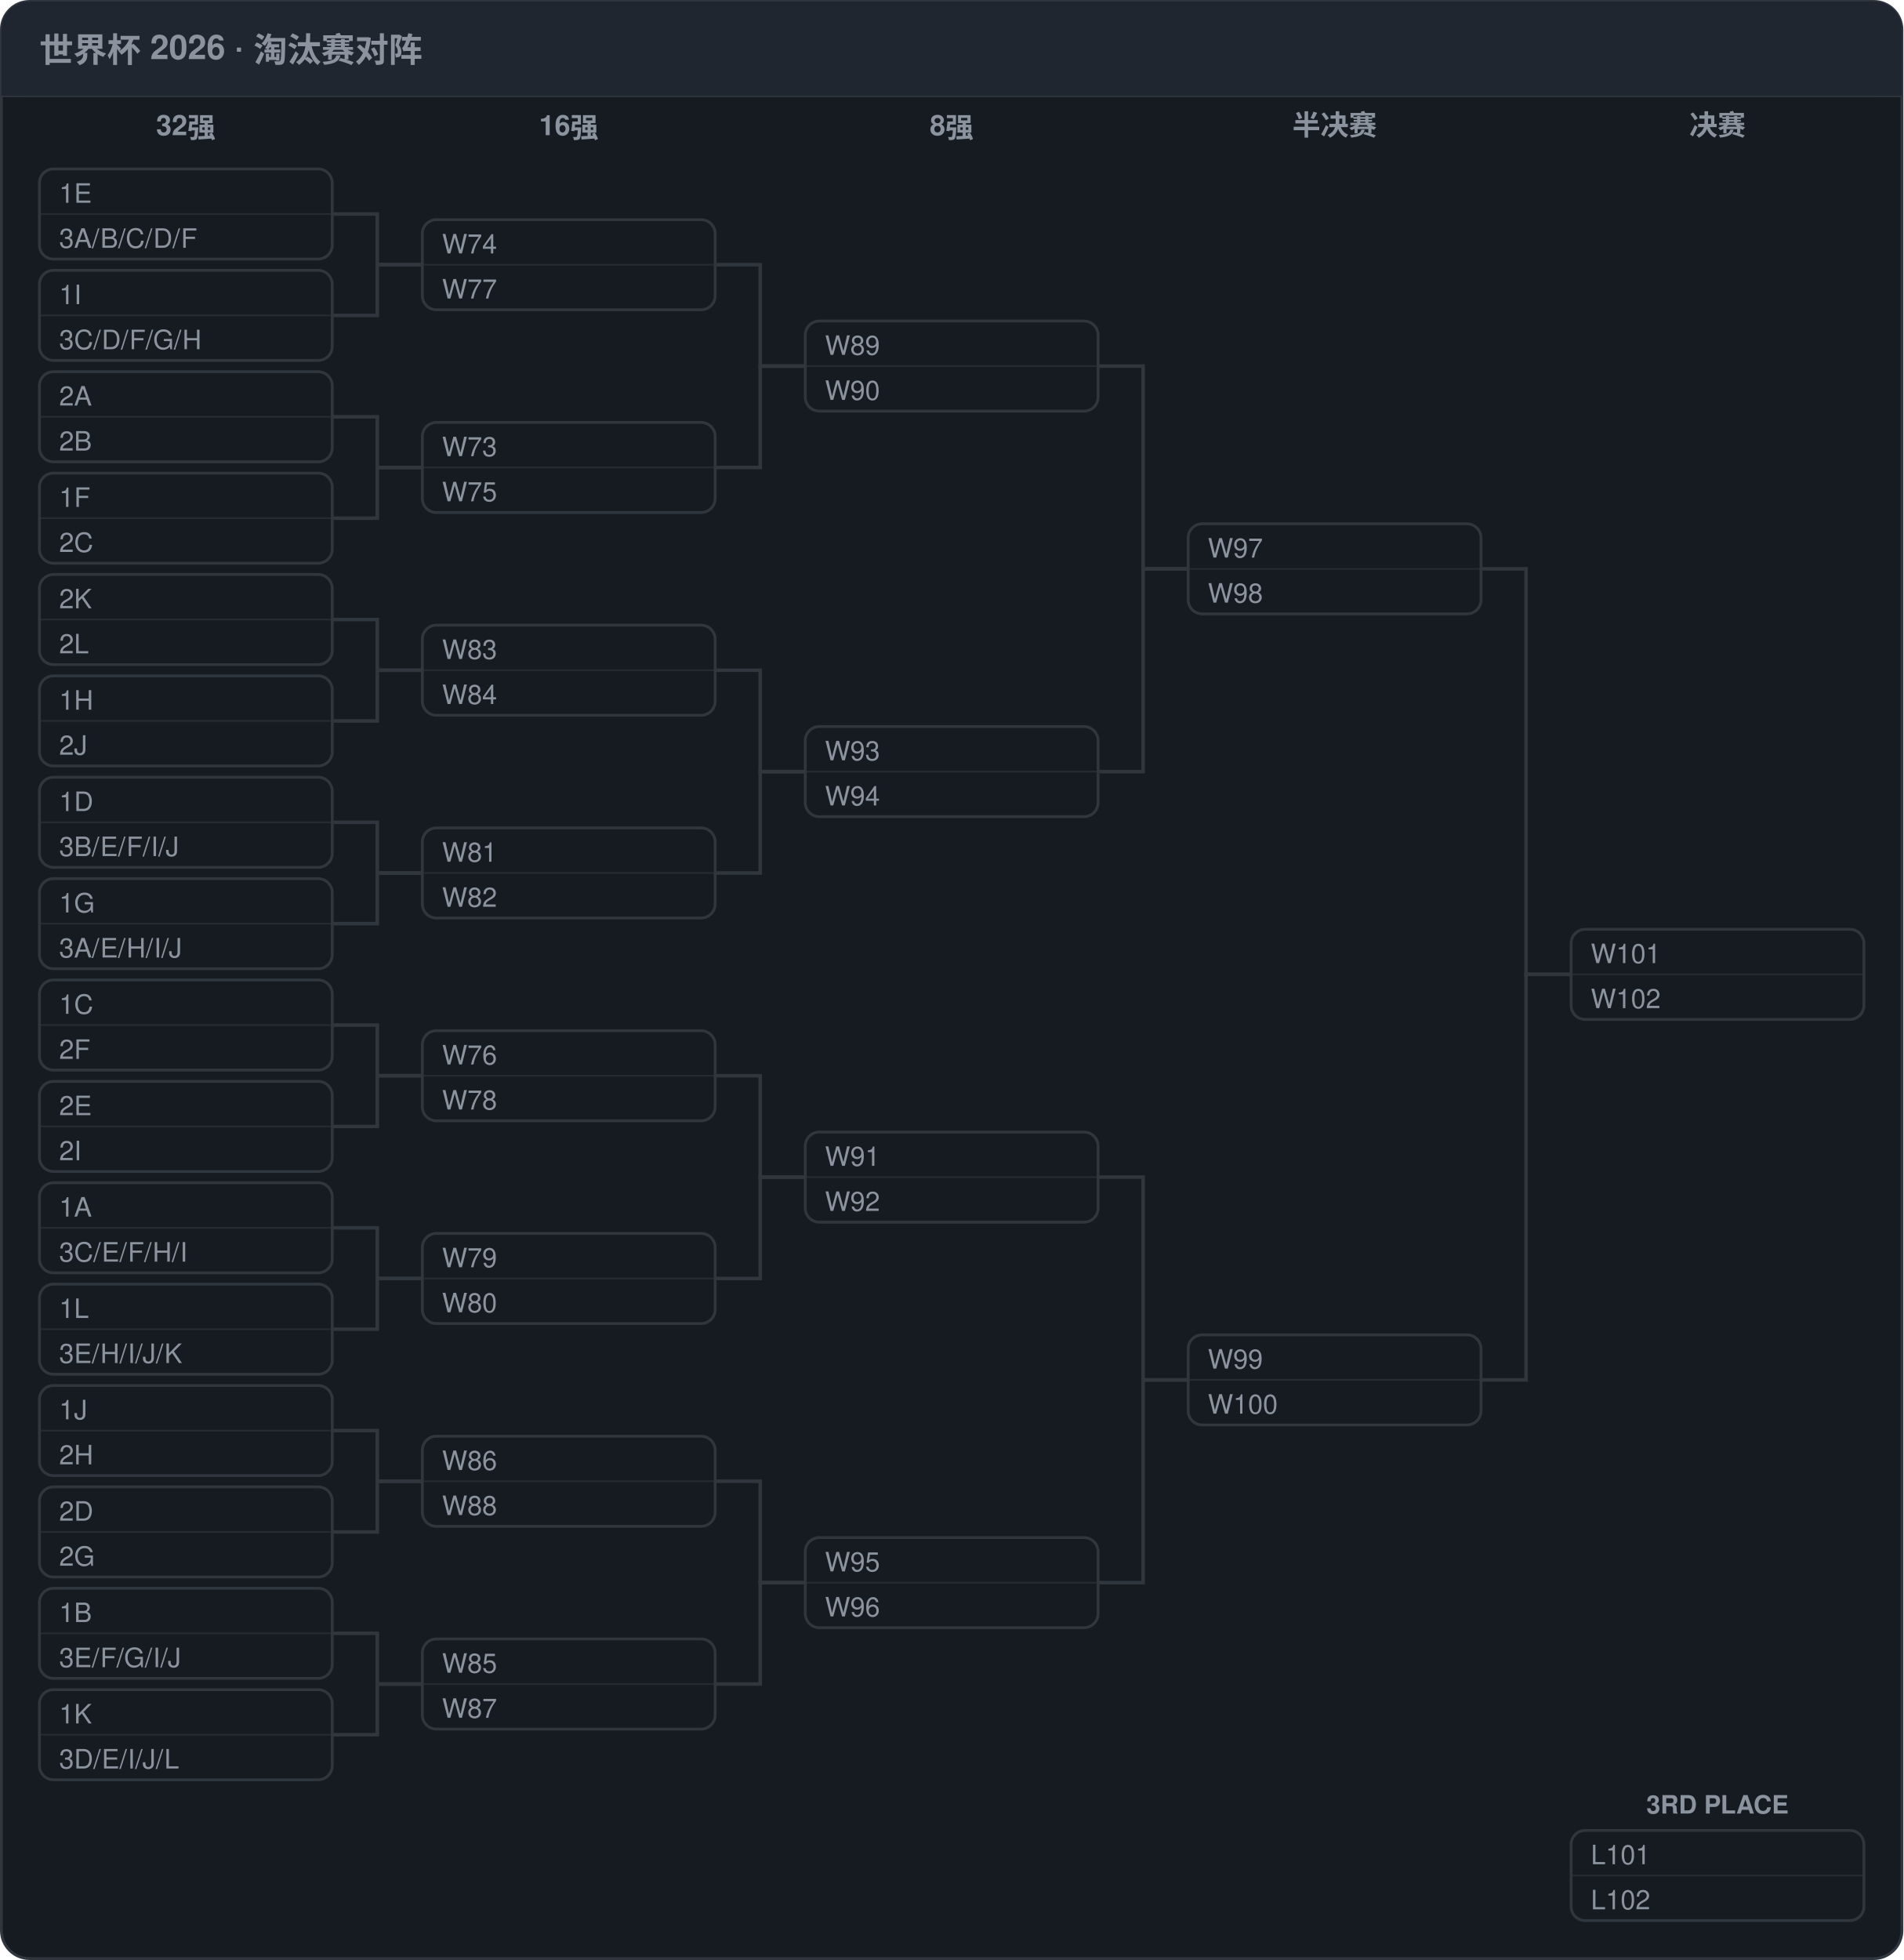
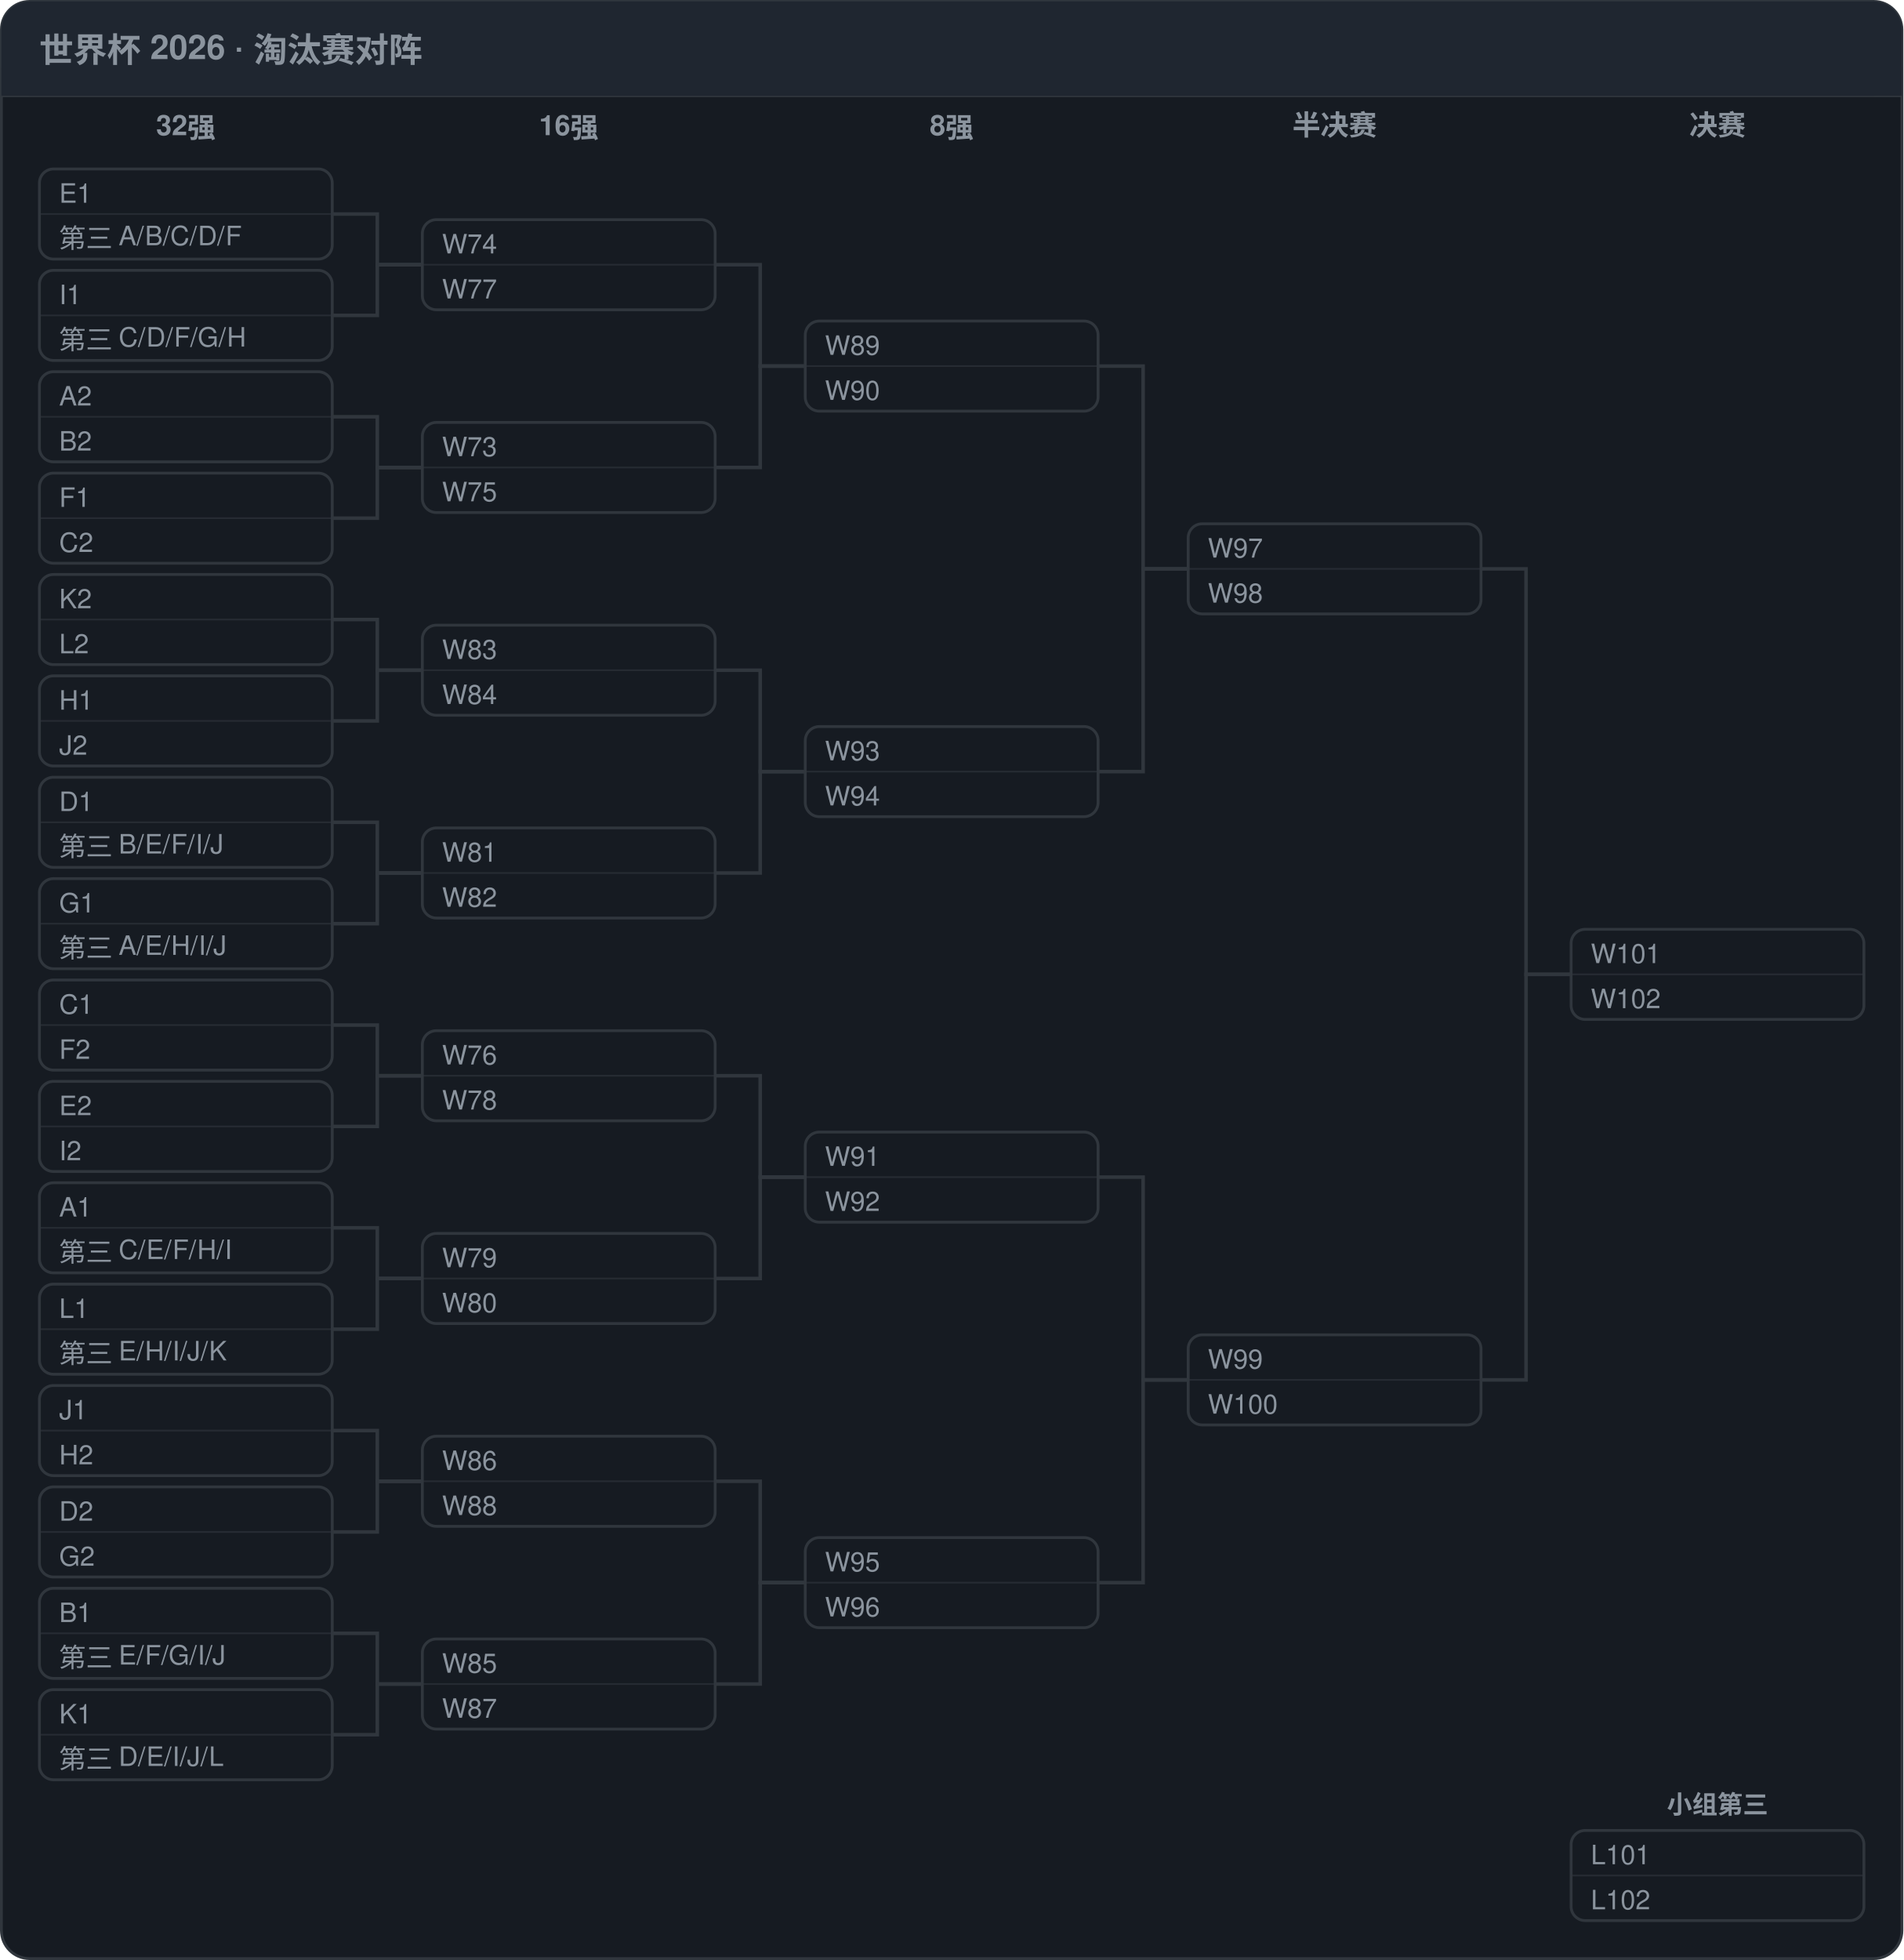
<svg xmlns="http://www.w3.org/2000/svg" width="676" height="696" viewBox="0 0 676 696" role="img">
  <rect x="0.5" y="0.5" width="675" height="695" rx="10" ry="10" fill="#161b22" stroke="#30363d" stroke-width="1" />
  <path d="M0.5 34 H675.5" stroke="#30363d" stroke-width="1" />
  <rect x="0.5" y="0.5" width="675" height="33.5" rx="10" ry="10" fill="#1f2630" />
  <rect x="0.5" y="24" width="675" height="10" rx="0" ry="0" fill="#1f2630" />
  <text x="14" y="22" font-family="-apple-system, BlinkMacSystemFont, 'Segoe UI', Helvetica, Arial, sans-serif" font-size="12" font-weight="700" fill="#8b949e" text-anchor="start">世界杯 2026 · 淘汰赛对阵</text>
  <text x="66" y="48" font-family="-apple-system, BlinkMacSystemFont, 'Segoe UI', Helvetica, Arial, sans-serif" font-size="10" font-weight="700" fill="#8b949e" text-anchor="middle">32强</text>
  <text x="202" y="48" font-family="-apple-system, BlinkMacSystemFont, 'Segoe UI', Helvetica, Arial, sans-serif" font-size="10" font-weight="700" fill="#8b949e" text-anchor="middle">16强</text>
  <text x="338" y="48" font-family="-apple-system, BlinkMacSystemFont, 'Segoe UI', Helvetica, Arial, sans-serif" font-size="10" font-weight="700" fill="#8b949e" text-anchor="middle">8强</text>
  <text x="474" y="48" font-family="-apple-system, BlinkMacSystemFont, 'Segoe UI', Helvetica, Arial, sans-serif" font-size="10" font-weight="700" fill="#8b949e" text-anchor="middle">半决赛</text>
  <text x="610" y="48" font-family="-apple-system, BlinkMacSystemFont, 'Segoe UI', Helvetica, Arial, sans-serif" font-size="10" font-weight="700" fill="#8b949e" text-anchor="middle">决赛</text>
  <path d="M118 76 H134 V94 H150" fill="none" stroke="#30363d" stroke-width="1.25" />
  <path d="M118 112 H134 V94 H150" fill="none" stroke="#30363d" stroke-width="1.25" />
  <path d="M118 148 H134 V166 H150" fill="none" stroke="#30363d" stroke-width="1.25" />
  <path d="M118 184 H134 V166 H150" fill="none" stroke="#30363d" stroke-width="1.25" />
  <path d="M118 364 H134 V382 H150" fill="none" stroke="#30363d" stroke-width="1.25" />
  <path d="M118 400 H134 V382 H150" fill="none" stroke="#30363d" stroke-width="1.25" />
  <path d="M118 436 H134 V454 H150" fill="none" stroke="#30363d" stroke-width="1.25" />
  <path d="M118 472 H134 V454 H150" fill="none" stroke="#30363d" stroke-width="1.25" />
  <path d="M118 220 H134 V238 H150" fill="none" stroke="#30363d" stroke-width="1.25" />
  <path d="M118 256 H134 V238 H150" fill="none" stroke="#30363d" stroke-width="1.25" />
  <path d="M118 292 H134 V310 H150" fill="none" stroke="#30363d" stroke-width="1.25" />
  <path d="M118 328 H134 V310 H150" fill="none" stroke="#30363d" stroke-width="1.25" />
  <path d="M118 508 H134 V526 H150" fill="none" stroke="#30363d" stroke-width="1.25" />
  <path d="M118 544 H134 V526 H150" fill="none" stroke="#30363d" stroke-width="1.25" />
  <path d="M118 580 H134 V598 H150" fill="none" stroke="#30363d" stroke-width="1.25" />
  <path d="M118 616 H134 V598 H150" fill="none" stroke="#30363d" stroke-width="1.25" />
  <path d="M254 94 H270 V130 H286" fill="none" stroke="#30363d" stroke-width="1.25" />
  <path d="M254 166 H270 V130 H286" fill="none" stroke="#30363d" stroke-width="1.25" />
  <path d="M254 238 H270 V274 H286" fill="none" stroke="#30363d" stroke-width="1.25" />
  <path d="M254 310 H270 V274 H286" fill="none" stroke="#30363d" stroke-width="1.25" />
  <path d="M254 382 H270 V418 H286" fill="none" stroke="#30363d" stroke-width="1.25" />
  <path d="M254 454 H270 V418 H286" fill="none" stroke="#30363d" stroke-width="1.25" />
  <path d="M254 526 H270 V562 H286" fill="none" stroke="#30363d" stroke-width="1.25" />
  <path d="M254 598 H270 V562 H286" fill="none" stroke="#30363d" stroke-width="1.25" />
  <path d="M390 130 H406 V202 H422" fill="none" stroke="#30363d" stroke-width="1.25" />
  <path d="M390 274 H406 V202 H422" fill="none" stroke="#30363d" stroke-width="1.25" />
  <path d="M390 418 H406 V490 H422" fill="none" stroke="#30363d" stroke-width="1.25" />
  <path d="M390 562 H406 V490 H422" fill="none" stroke="#30363d" stroke-width="1.25" />
  <path d="M526 202 H542 V346 H558" fill="none" stroke="#30363d" stroke-width="1.25" />
  <path d="M526 490 H542 V346 H558" fill="none" stroke="#30363d" stroke-width="1.25" />
  <rect x="14" y="132" width="104" height="32" rx="5" ry="5" fill="#161b22" stroke="#30363d" stroke-width="1" />
  <path d="M14 148 H118" stroke="#30363d" stroke-width="0.6" opacity="0.6" />
-   <text x="21" y="144" font-family="-apple-system, BlinkMacSystemFont, 'Segoe UI', Helvetica, Arial, sans-serif" font-size="9.5" font-weight="400" fill="#8b949e" text-anchor="start">2A</text>
-   <text x="21" y="160" font-family="-apple-system, BlinkMacSystemFont, 'Segoe UI', Helvetica, Arial, sans-serif" font-size="9.5" font-weight="400" fill="#8b949e" text-anchor="start">2B</text>
+   <text x="21" y="144" font-family="-apple-system, BlinkMacSystemFont, 'Segoe UI', Helvetica, Arial, sans-serif" font-size="9.5" font-weight="400" fill="#8b949e" text-anchor="start">A2</text>
+   <text x="21" y="160" font-family="-apple-system, BlinkMacSystemFont, 'Segoe UI', Helvetica, Arial, sans-serif" font-size="9.5" font-weight="400" fill="#8b949e" text-anchor="start">B2</text>
  <rect x="14" y="60" width="104" height="32" rx="5" ry="5" fill="#161b22" stroke="#30363d" stroke-width="1" />
  <path d="M14 76 H118" stroke="#30363d" stroke-width="0.6" opacity="0.6" />
-   <text x="21" y="72" font-family="-apple-system, BlinkMacSystemFont, 'Segoe UI', Helvetica, Arial, sans-serif" font-size="9.5" font-weight="400" fill="#8b949e" text-anchor="start">1E</text>
-   <text x="21" y="88" font-family="-apple-system, BlinkMacSystemFont, 'Segoe UI', Helvetica, Arial, sans-serif" font-size="9.5" font-weight="400" fill="#8b949e" text-anchor="start">3A/B/C/D/F</text>
+   <text x="21" y="72" font-family="-apple-system, BlinkMacSystemFont, 'Segoe UI', Helvetica, Arial, sans-serif" font-size="9.5" font-weight="400" fill="#8b949e" text-anchor="start">E1</text>
+   <text x="21" y="88" font-family="-apple-system, BlinkMacSystemFont, 'Segoe UI', Helvetica, Arial, sans-serif" font-size="9.5" font-weight="400" fill="#8b949e" text-anchor="start">第三 A/B/C/D/F</text>
  <rect x="14" y="168" width="104" height="32" rx="5" ry="5" fill="#161b22" stroke="#30363d" stroke-width="1" />
  <path d="M14 184 H118" stroke="#30363d" stroke-width="0.6" opacity="0.6" />
-   <text x="21" y="180" font-family="-apple-system, BlinkMacSystemFont, 'Segoe UI', Helvetica, Arial, sans-serif" font-size="9.5" font-weight="400" fill="#8b949e" text-anchor="start">1F</text>
-   <text x="21" y="196" font-family="-apple-system, BlinkMacSystemFont, 'Segoe UI', Helvetica, Arial, sans-serif" font-size="9.5" font-weight="400" fill="#8b949e" text-anchor="start">2C</text>
+   <text x="21" y="180" font-family="-apple-system, BlinkMacSystemFont, 'Segoe UI', Helvetica, Arial, sans-serif" font-size="9.5" font-weight="400" fill="#8b949e" text-anchor="start">F1</text>
+   <text x="21" y="196" font-family="-apple-system, BlinkMacSystemFont, 'Segoe UI', Helvetica, Arial, sans-serif" font-size="9.5" font-weight="400" fill="#8b949e" text-anchor="start">C2</text>
  <rect x="14" y="348" width="104" height="32" rx="5" ry="5" fill="#161b22" stroke="#30363d" stroke-width="1" />
  <path d="M14 364 H118" stroke="#30363d" stroke-width="0.6" opacity="0.6" />
-   <text x="21" y="360" font-family="-apple-system, BlinkMacSystemFont, 'Segoe UI', Helvetica, Arial, sans-serif" font-size="9.5" font-weight="400" fill="#8b949e" text-anchor="start">1C</text>
-   <text x="21" y="376" font-family="-apple-system, BlinkMacSystemFont, 'Segoe UI', Helvetica, Arial, sans-serif" font-size="9.5" font-weight="400" fill="#8b949e" text-anchor="start">2F</text>
+   <text x="21" y="360" font-family="-apple-system, BlinkMacSystemFont, 'Segoe UI', Helvetica, Arial, sans-serif" font-size="9.5" font-weight="400" fill="#8b949e" text-anchor="start">C1</text>
+   <text x="21" y="376" font-family="-apple-system, BlinkMacSystemFont, 'Segoe UI', Helvetica, Arial, sans-serif" font-size="9.5" font-weight="400" fill="#8b949e" text-anchor="start">F2</text>
  <rect x="14" y="96" width="104" height="32" rx="5" ry="5" fill="#161b22" stroke="#30363d" stroke-width="1" />
  <path d="M14 112 H118" stroke="#30363d" stroke-width="0.6" opacity="0.6" />
-   <text x="21" y="108" font-family="-apple-system, BlinkMacSystemFont, 'Segoe UI', Helvetica, Arial, sans-serif" font-size="9.5" font-weight="400" fill="#8b949e" text-anchor="start">1I</text>
-   <text x="21" y="124" font-family="-apple-system, BlinkMacSystemFont, 'Segoe UI', Helvetica, Arial, sans-serif" font-size="9.5" font-weight="400" fill="#8b949e" text-anchor="start">3C/D/F/G/H</text>
+   <text x="21" y="108" font-family="-apple-system, BlinkMacSystemFont, 'Segoe UI', Helvetica, Arial, sans-serif" font-size="9.5" font-weight="400" fill="#8b949e" text-anchor="start">I1</text>
+   <text x="21" y="124" font-family="-apple-system, BlinkMacSystemFont, 'Segoe UI', Helvetica, Arial, sans-serif" font-size="9.5" font-weight="400" fill="#8b949e" text-anchor="start">第三 C/D/F/G/H</text>
  <rect x="14" y="384" width="104" height="32" rx="5" ry="5" fill="#161b22" stroke="#30363d" stroke-width="1" />
  <path d="M14 400 H118" stroke="#30363d" stroke-width="0.6" opacity="0.6" />
-   <text x="21" y="396" font-family="-apple-system, BlinkMacSystemFont, 'Segoe UI', Helvetica, Arial, sans-serif" font-size="9.5" font-weight="400" fill="#8b949e" text-anchor="start">2E</text>
-   <text x="21" y="412" font-family="-apple-system, BlinkMacSystemFont, 'Segoe UI', Helvetica, Arial, sans-serif" font-size="9.5" font-weight="400" fill="#8b949e" text-anchor="start">2I</text>
+   <text x="21" y="396" font-family="-apple-system, BlinkMacSystemFont, 'Segoe UI', Helvetica, Arial, sans-serif" font-size="9.5" font-weight="400" fill="#8b949e" text-anchor="start">E2</text>
+   <text x="21" y="412" font-family="-apple-system, BlinkMacSystemFont, 'Segoe UI', Helvetica, Arial, sans-serif" font-size="9.5" font-weight="400" fill="#8b949e" text-anchor="start">I2</text>
  <rect x="14" y="420" width="104" height="32" rx="5" ry="5" fill="#161b22" stroke="#30363d" stroke-width="1" />
  <path d="M14 436 H118" stroke="#30363d" stroke-width="0.6" opacity="0.6" />
-   <text x="21" y="432" font-family="-apple-system, BlinkMacSystemFont, 'Segoe UI', Helvetica, Arial, sans-serif" font-size="9.5" font-weight="400" fill="#8b949e" text-anchor="start">1A</text>
-   <text x="21" y="448" font-family="-apple-system, BlinkMacSystemFont, 'Segoe UI', Helvetica, Arial, sans-serif" font-size="9.5" font-weight="400" fill="#8b949e" text-anchor="start">3C/E/F/H/I</text>
+   <text x="21" y="432" font-family="-apple-system, BlinkMacSystemFont, 'Segoe UI', Helvetica, Arial, sans-serif" font-size="9.5" font-weight="400" fill="#8b949e" text-anchor="start">A1</text>
+   <text x="21" y="448" font-family="-apple-system, BlinkMacSystemFont, 'Segoe UI', Helvetica, Arial, sans-serif" font-size="9.5" font-weight="400" fill="#8b949e" text-anchor="start">第三 C/E/F/H/I</text>
  <rect x="14" y="456" width="104" height="32" rx="5" ry="5" fill="#161b22" stroke="#30363d" stroke-width="1" />
  <path d="M14 472 H118" stroke="#30363d" stroke-width="0.6" opacity="0.6" />
-   <text x="21" y="468" font-family="-apple-system, BlinkMacSystemFont, 'Segoe UI', Helvetica, Arial, sans-serif" font-size="9.5" font-weight="400" fill="#8b949e" text-anchor="start">1L</text>
-   <text x="21" y="484" font-family="-apple-system, BlinkMacSystemFont, 'Segoe UI', Helvetica, Arial, sans-serif" font-size="9.5" font-weight="400" fill="#8b949e" text-anchor="start">3E/H/I/J/K</text>
+   <text x="21" y="468" font-family="-apple-system, BlinkMacSystemFont, 'Segoe UI', Helvetica, Arial, sans-serif" font-size="9.5" font-weight="400" fill="#8b949e" text-anchor="start">L1</text>
+   <text x="21" y="484" font-family="-apple-system, BlinkMacSystemFont, 'Segoe UI', Helvetica, Arial, sans-serif" font-size="9.5" font-weight="400" fill="#8b949e" text-anchor="start">第三 E/H/I/J/K</text>
  <rect x="14" y="276" width="104" height="32" rx="5" ry="5" fill="#161b22" stroke="#30363d" stroke-width="1" />
  <path d="M14 292 H118" stroke="#30363d" stroke-width="0.6" opacity="0.6" />
-   <text x="21" y="288" font-family="-apple-system, BlinkMacSystemFont, 'Segoe UI', Helvetica, Arial, sans-serif" font-size="9.5" font-weight="400" fill="#8b949e" text-anchor="start">1D</text>
-   <text x="21" y="304" font-family="-apple-system, BlinkMacSystemFont, 'Segoe UI', Helvetica, Arial, sans-serif" font-size="9.5" font-weight="400" fill="#8b949e" text-anchor="start">3B/E/F/I/J</text>
+   <text x="21" y="288" font-family="-apple-system, BlinkMacSystemFont, 'Segoe UI', Helvetica, Arial, sans-serif" font-size="9.5" font-weight="400" fill="#8b949e" text-anchor="start">D1</text>
+   <text x="21" y="304" font-family="-apple-system, BlinkMacSystemFont, 'Segoe UI', Helvetica, Arial, sans-serif" font-size="9.5" font-weight="400" fill="#8b949e" text-anchor="start">第三 B/E/F/I/J</text>
  <rect x="14" y="312" width="104" height="32" rx="5" ry="5" fill="#161b22" stroke="#30363d" stroke-width="1" />
  <path d="M14 328 H118" stroke="#30363d" stroke-width="0.6" opacity="0.6" />
-   <text x="21" y="324" font-family="-apple-system, BlinkMacSystemFont, 'Segoe UI', Helvetica, Arial, sans-serif" font-size="9.5" font-weight="400" fill="#8b949e" text-anchor="start">1G</text>
-   <text x="21" y="340" font-family="-apple-system, BlinkMacSystemFont, 'Segoe UI', Helvetica, Arial, sans-serif" font-size="9.5" font-weight="400" fill="#8b949e" text-anchor="start">3A/E/H/I/J</text>
+   <text x="21" y="324" font-family="-apple-system, BlinkMacSystemFont, 'Segoe UI', Helvetica, Arial, sans-serif" font-size="9.5" font-weight="400" fill="#8b949e" text-anchor="start">G1</text>
+   <text x="21" y="340" font-family="-apple-system, BlinkMacSystemFont, 'Segoe UI', Helvetica, Arial, sans-serif" font-size="9.5" font-weight="400" fill="#8b949e" text-anchor="start">第三 A/E/H/I/J</text>
  <rect x="14" y="204" width="104" height="32" rx="5" ry="5" fill="#161b22" stroke="#30363d" stroke-width="1" />
  <path d="M14 220 H118" stroke="#30363d" stroke-width="0.6" opacity="0.6" />
-   <text x="21" y="216" font-family="-apple-system, BlinkMacSystemFont, 'Segoe UI', Helvetica, Arial, sans-serif" font-size="9.5" font-weight="400" fill="#8b949e" text-anchor="start">2K</text>
-   <text x="21" y="232" font-family="-apple-system, BlinkMacSystemFont, 'Segoe UI', Helvetica, Arial, sans-serif" font-size="9.5" font-weight="400" fill="#8b949e" text-anchor="start">2L</text>
+   <text x="21" y="216" font-family="-apple-system, BlinkMacSystemFont, 'Segoe UI', Helvetica, Arial, sans-serif" font-size="9.5" font-weight="400" fill="#8b949e" text-anchor="start">K2</text>
+   <text x="21" y="232" font-family="-apple-system, BlinkMacSystemFont, 'Segoe UI', Helvetica, Arial, sans-serif" font-size="9.5" font-weight="400" fill="#8b949e" text-anchor="start">L2</text>
  <rect x="14" y="240" width="104" height="32" rx="5" ry="5" fill="#161b22" stroke="#30363d" stroke-width="1" />
  <path d="M14 256 H118" stroke="#30363d" stroke-width="0.6" opacity="0.6" />
-   <text x="21" y="252" font-family="-apple-system, BlinkMacSystemFont, 'Segoe UI', Helvetica, Arial, sans-serif" font-size="9.5" font-weight="400" fill="#8b949e" text-anchor="start">1H</text>
-   <text x="21" y="268" font-family="-apple-system, BlinkMacSystemFont, 'Segoe UI', Helvetica, Arial, sans-serif" font-size="9.5" font-weight="400" fill="#8b949e" text-anchor="start">2J</text>
+   <text x="21" y="252" font-family="-apple-system, BlinkMacSystemFont, 'Segoe UI', Helvetica, Arial, sans-serif" font-size="9.5" font-weight="400" fill="#8b949e" text-anchor="start">H1</text>
+   <text x="21" y="268" font-family="-apple-system, BlinkMacSystemFont, 'Segoe UI', Helvetica, Arial, sans-serif" font-size="9.5" font-weight="400" fill="#8b949e" text-anchor="start">J2</text>
  <rect x="14" y="564" width="104" height="32" rx="5" ry="5" fill="#161b22" stroke="#30363d" stroke-width="1" />
  <path d="M14 580 H118" stroke="#30363d" stroke-width="0.6" opacity="0.6" />
-   <text x="21" y="576" font-family="-apple-system, BlinkMacSystemFont, 'Segoe UI', Helvetica, Arial, sans-serif" font-size="9.5" font-weight="400" fill="#8b949e" text-anchor="start">1B</text>
-   <text x="21" y="592" font-family="-apple-system, BlinkMacSystemFont, 'Segoe UI', Helvetica, Arial, sans-serif" font-size="9.5" font-weight="400" fill="#8b949e" text-anchor="start">3E/F/G/I/J</text>
+   <text x="21" y="576" font-family="-apple-system, BlinkMacSystemFont, 'Segoe UI', Helvetica, Arial, sans-serif" font-size="9.5" font-weight="400" fill="#8b949e" text-anchor="start">B1</text>
+   <text x="21" y="592" font-family="-apple-system, BlinkMacSystemFont, 'Segoe UI', Helvetica, Arial, sans-serif" font-size="9.5" font-weight="400" fill="#8b949e" text-anchor="start">第三 E/F/G/I/J</text>
  <rect x="14" y="492" width="104" height="32" rx="5" ry="5" fill="#161b22" stroke="#30363d" stroke-width="1" />
  <path d="M14 508 H118" stroke="#30363d" stroke-width="0.6" opacity="0.6" />
-   <text x="21" y="504" font-family="-apple-system, BlinkMacSystemFont, 'Segoe UI', Helvetica, Arial, sans-serif" font-size="9.5" font-weight="400" fill="#8b949e" text-anchor="start">1J</text>
-   <text x="21" y="520" font-family="-apple-system, BlinkMacSystemFont, 'Segoe UI', Helvetica, Arial, sans-serif" font-size="9.5" font-weight="400" fill="#8b949e" text-anchor="start">2H</text>
+   <text x="21" y="504" font-family="-apple-system, BlinkMacSystemFont, 'Segoe UI', Helvetica, Arial, sans-serif" font-size="9.5" font-weight="400" fill="#8b949e" text-anchor="start">J1</text>
+   <text x="21" y="520" font-family="-apple-system, BlinkMacSystemFont, 'Segoe UI', Helvetica, Arial, sans-serif" font-size="9.5" font-weight="400" fill="#8b949e" text-anchor="start">H2</text>
  <rect x="14" y="600" width="104" height="32" rx="5" ry="5" fill="#161b22" stroke="#30363d" stroke-width="1" />
  <path d="M14 616 H118" stroke="#30363d" stroke-width="0.6" opacity="0.6" />
-   <text x="21" y="612" font-family="-apple-system, BlinkMacSystemFont, 'Segoe UI', Helvetica, Arial, sans-serif" font-size="9.5" font-weight="400" fill="#8b949e" text-anchor="start">1K</text>
-   <text x="21" y="628" font-family="-apple-system, BlinkMacSystemFont, 'Segoe UI', Helvetica, Arial, sans-serif" font-size="9.5" font-weight="400" fill="#8b949e" text-anchor="start">3D/E/I/J/L</text>
+   <text x="21" y="612" font-family="-apple-system, BlinkMacSystemFont, 'Segoe UI', Helvetica, Arial, sans-serif" font-size="9.5" font-weight="400" fill="#8b949e" text-anchor="start">K1</text>
+   <text x="21" y="628" font-family="-apple-system, BlinkMacSystemFont, 'Segoe UI', Helvetica, Arial, sans-serif" font-size="9.5" font-weight="400" fill="#8b949e" text-anchor="start">第三 D/E/I/J/L</text>
  <rect x="14" y="528" width="104" height="32" rx="5" ry="5" fill="#161b22" stroke="#30363d" stroke-width="1" />
  <path d="M14 544 H118" stroke="#30363d" stroke-width="0.6" opacity="0.6" />
-   <text x="21" y="540" font-family="-apple-system, BlinkMacSystemFont, 'Segoe UI', Helvetica, Arial, sans-serif" font-size="9.5" font-weight="400" fill="#8b949e" text-anchor="start">2D</text>
-   <text x="21" y="556" font-family="-apple-system, BlinkMacSystemFont, 'Segoe UI', Helvetica, Arial, sans-serif" font-size="9.5" font-weight="400" fill="#8b949e" text-anchor="start">2G</text>
+   <text x="21" y="540" font-family="-apple-system, BlinkMacSystemFont, 'Segoe UI', Helvetica, Arial, sans-serif" font-size="9.5" font-weight="400" fill="#8b949e" text-anchor="start">D2</text>
+   <text x="21" y="556" font-family="-apple-system, BlinkMacSystemFont, 'Segoe UI', Helvetica, Arial, sans-serif" font-size="9.5" font-weight="400" fill="#8b949e" text-anchor="start">G2</text>
  <rect x="150" y="78" width="104" height="32" rx="5" ry="5" fill="#161b22" stroke="#30363d" stroke-width="1" />
  <path d="M150 94 H254" stroke="#30363d" stroke-width="0.6" opacity="0.6" />
  <text x="157" y="90" font-family="-apple-system, BlinkMacSystemFont, 'Segoe UI', Helvetica, Arial, sans-serif" font-size="9.5" font-weight="400" fill="#8b949e" text-anchor="start">W74</text>
  <text x="157" y="106" font-family="-apple-system, BlinkMacSystemFont, 'Segoe UI', Helvetica, Arial, sans-serif" font-size="9.5" font-weight="400" fill="#8b949e" text-anchor="start">W77</text>
  <rect x="150" y="150" width="104" height="32" rx="5" ry="5" fill="#161b22" stroke="#30363d" stroke-width="1" />
  <path d="M150 166 H254" stroke="#30363d" stroke-width="0.6" opacity="0.6" />
  <text x="157" y="162" font-family="-apple-system, BlinkMacSystemFont, 'Segoe UI', Helvetica, Arial, sans-serif" font-size="9.5" font-weight="400" fill="#8b949e" text-anchor="start">W73</text>
  <text x="157" y="178" font-family="-apple-system, BlinkMacSystemFont, 'Segoe UI', Helvetica, Arial, sans-serif" font-size="9.5" font-weight="400" fill="#8b949e" text-anchor="start">W75</text>
  <rect x="150" y="366" width="104" height="32" rx="5" ry="5" fill="#161b22" stroke="#30363d" stroke-width="1" />
  <path d="M150 382 H254" stroke="#30363d" stroke-width="0.6" opacity="0.6" />
  <text x="157" y="378" font-family="-apple-system, BlinkMacSystemFont, 'Segoe UI', Helvetica, Arial, sans-serif" font-size="9.5" font-weight="400" fill="#8b949e" text-anchor="start">W76</text>
  <text x="157" y="394" font-family="-apple-system, BlinkMacSystemFont, 'Segoe UI', Helvetica, Arial, sans-serif" font-size="9.5" font-weight="400" fill="#8b949e" text-anchor="start">W78</text>
  <rect x="150" y="438" width="104" height="32" rx="5" ry="5" fill="#161b22" stroke="#30363d" stroke-width="1" />
  <path d="M150 454 H254" stroke="#30363d" stroke-width="0.6" opacity="0.6" />
  <text x="157" y="450" font-family="-apple-system, BlinkMacSystemFont, 'Segoe UI', Helvetica, Arial, sans-serif" font-size="9.5" font-weight="400" fill="#8b949e" text-anchor="start">W79</text>
  <text x="157" y="466" font-family="-apple-system, BlinkMacSystemFont, 'Segoe UI', Helvetica, Arial, sans-serif" font-size="9.5" font-weight="400" fill="#8b949e" text-anchor="start">W80</text>
  <rect x="150" y="222" width="104" height="32" rx="5" ry="5" fill="#161b22" stroke="#30363d" stroke-width="1" />
  <path d="M150 238 H254" stroke="#30363d" stroke-width="0.6" opacity="0.6" />
  <text x="157" y="234" font-family="-apple-system, BlinkMacSystemFont, 'Segoe UI', Helvetica, Arial, sans-serif" font-size="9.5" font-weight="400" fill="#8b949e" text-anchor="start">W83</text>
  <text x="157" y="250" font-family="-apple-system, BlinkMacSystemFont, 'Segoe UI', Helvetica, Arial, sans-serif" font-size="9.5" font-weight="400" fill="#8b949e" text-anchor="start">W84</text>
  <rect x="150" y="294" width="104" height="32" rx="5" ry="5" fill="#161b22" stroke="#30363d" stroke-width="1" />
  <path d="M150 310 H254" stroke="#30363d" stroke-width="0.6" opacity="0.6" />
  <text x="157" y="306" font-family="-apple-system, BlinkMacSystemFont, 'Segoe UI', Helvetica, Arial, sans-serif" font-size="9.5" font-weight="400" fill="#8b949e" text-anchor="start">W81</text>
  <text x="157" y="322" font-family="-apple-system, BlinkMacSystemFont, 'Segoe UI', Helvetica, Arial, sans-serif" font-size="9.5" font-weight="400" fill="#8b949e" text-anchor="start">W82</text>
  <rect x="150" y="510" width="104" height="32" rx="5" ry="5" fill="#161b22" stroke="#30363d" stroke-width="1" />
  <path d="M150 526 H254" stroke="#30363d" stroke-width="0.6" opacity="0.6" />
  <text x="157" y="522" font-family="-apple-system, BlinkMacSystemFont, 'Segoe UI', Helvetica, Arial, sans-serif" font-size="9.5" font-weight="400" fill="#8b949e" text-anchor="start">W86</text>
  <text x="157" y="538" font-family="-apple-system, BlinkMacSystemFont, 'Segoe UI', Helvetica, Arial, sans-serif" font-size="9.5" font-weight="400" fill="#8b949e" text-anchor="start">W88</text>
  <rect x="150" y="582" width="104" height="32" rx="5" ry="5" fill="#161b22" stroke="#30363d" stroke-width="1" />
  <path d="M150 598 H254" stroke="#30363d" stroke-width="0.6" opacity="0.6" />
  <text x="157" y="594" font-family="-apple-system, BlinkMacSystemFont, 'Segoe UI', Helvetica, Arial, sans-serif" font-size="9.5" font-weight="400" fill="#8b949e" text-anchor="start">W85</text>
  <text x="157" y="610" font-family="-apple-system, BlinkMacSystemFont, 'Segoe UI', Helvetica, Arial, sans-serif" font-size="9.5" font-weight="400" fill="#8b949e" text-anchor="start">W87</text>
  <rect x="286" y="114" width="104" height="32" rx="5" ry="5" fill="#161b22" stroke="#30363d" stroke-width="1" />
  <path d="M286 130 H390" stroke="#30363d" stroke-width="0.6" opacity="0.6" />
  <text x="293" y="126" font-family="-apple-system, BlinkMacSystemFont, 'Segoe UI', Helvetica, Arial, sans-serif" font-size="9.5" font-weight="400" fill="#8b949e" text-anchor="start">W89</text>
  <text x="293" y="142" font-family="-apple-system, BlinkMacSystemFont, 'Segoe UI', Helvetica, Arial, sans-serif" font-size="9.5" font-weight="400" fill="#8b949e" text-anchor="start">W90</text>
  <rect x="286" y="258" width="104" height="32" rx="5" ry="5" fill="#161b22" stroke="#30363d" stroke-width="1" />
  <path d="M286 274 H390" stroke="#30363d" stroke-width="0.6" opacity="0.6" />
  <text x="293" y="270" font-family="-apple-system, BlinkMacSystemFont, 'Segoe UI', Helvetica, Arial, sans-serif" font-size="9.5" font-weight="400" fill="#8b949e" text-anchor="start">W93</text>
  <text x="293" y="286" font-family="-apple-system, BlinkMacSystemFont, 'Segoe UI', Helvetica, Arial, sans-serif" font-size="9.5" font-weight="400" fill="#8b949e" text-anchor="start">W94</text>
  <rect x="286" y="402" width="104" height="32" rx="5" ry="5" fill="#161b22" stroke="#30363d" stroke-width="1" />
  <path d="M286 418 H390" stroke="#30363d" stroke-width="0.6" opacity="0.6" />
  <text x="293" y="414" font-family="-apple-system, BlinkMacSystemFont, 'Segoe UI', Helvetica, Arial, sans-serif" font-size="9.5" font-weight="400" fill="#8b949e" text-anchor="start">W91</text>
  <text x="293" y="430" font-family="-apple-system, BlinkMacSystemFont, 'Segoe UI', Helvetica, Arial, sans-serif" font-size="9.5" font-weight="400" fill="#8b949e" text-anchor="start">W92</text>
  <rect x="286" y="546" width="104" height="32" rx="5" ry="5" fill="#161b22" stroke="#30363d" stroke-width="1" />
  <path d="M286 562 H390" stroke="#30363d" stroke-width="0.6" opacity="0.6" />
  <text x="293" y="558" font-family="-apple-system, BlinkMacSystemFont, 'Segoe UI', Helvetica, Arial, sans-serif" font-size="9.5" font-weight="400" fill="#8b949e" text-anchor="start">W95</text>
  <text x="293" y="574" font-family="-apple-system, BlinkMacSystemFont, 'Segoe UI', Helvetica, Arial, sans-serif" font-size="9.5" font-weight="400" fill="#8b949e" text-anchor="start">W96</text>
  <rect x="422" y="186" width="104" height="32" rx="5" ry="5" fill="#161b22" stroke="#30363d" stroke-width="1" />
  <path d="M422 202 H526" stroke="#30363d" stroke-width="0.6" opacity="0.6" />
  <text x="429" y="198" font-family="-apple-system, BlinkMacSystemFont, 'Segoe UI', Helvetica, Arial, sans-serif" font-size="9.5" font-weight="400" fill="#8b949e" text-anchor="start">W97</text>
  <text x="429" y="214" font-family="-apple-system, BlinkMacSystemFont, 'Segoe UI', Helvetica, Arial, sans-serif" font-size="9.5" font-weight="400" fill="#8b949e" text-anchor="start">W98</text>
  <rect x="422" y="474" width="104" height="32" rx="5" ry="5" fill="#161b22" stroke="#30363d" stroke-width="1" />
  <path d="M422 490 H526" stroke="#30363d" stroke-width="0.6" opacity="0.6" />
  <text x="429" y="486" font-family="-apple-system, BlinkMacSystemFont, 'Segoe UI', Helvetica, Arial, sans-serif" font-size="9.5" font-weight="400" fill="#8b949e" text-anchor="start">W99</text>
  <text x="429" y="502" font-family="-apple-system, BlinkMacSystemFont, 'Segoe UI', Helvetica, Arial, sans-serif" font-size="9.5" font-weight="400" fill="#8b949e" text-anchor="start">W100</text>
  <rect x="558" y="330" width="104" height="32" rx="5" ry="5" fill="#161b22" stroke="#30363d" stroke-width="1" />
  <path d="M558 346 H662" stroke="#30363d" stroke-width="0.6" opacity="0.6" />
  <text x="565" y="342" font-family="-apple-system, BlinkMacSystemFont, 'Segoe UI', Helvetica, Arial, sans-serif" font-size="9.5" font-weight="400" fill="#8b949e" text-anchor="start">W101</text>
  <text x="565" y="358" font-family="-apple-system, BlinkMacSystemFont, 'Segoe UI', Helvetica, Arial, sans-serif" font-size="9.5" font-weight="400" fill="#8b949e" text-anchor="start">W102</text>
-   <text x="610" y="644" font-family="-apple-system, BlinkMacSystemFont, 'Segoe UI', Helvetica, Arial, sans-serif" font-size="9" font-weight="700" fill="#8b949e" text-anchor="middle">3RD PLACE</text>
+   <text x="610" y="644" font-family="-apple-system, BlinkMacSystemFont, 'Segoe UI', Helvetica, Arial, sans-serif" font-size="9" font-weight="700" fill="#8b949e" text-anchor="middle">小组第三</text>
  <rect x="558" y="650" width="104" height="32" rx="5" ry="5" fill="#161b22" stroke="#30363d" stroke-width="1" />
  <path d="M558 666 H662" stroke="#30363d" stroke-width="0.6" opacity="0.6" />
  <text x="565" y="662" font-family="-apple-system, BlinkMacSystemFont, 'Segoe UI', Helvetica, Arial, sans-serif" font-size="9.5" font-weight="400" fill="#8b949e" text-anchor="start">L101</text>
  <text x="565" y="678" font-family="-apple-system, BlinkMacSystemFont, 'Segoe UI', Helvetica, Arial, sans-serif" font-size="9.5" font-weight="400" fill="#8b949e" text-anchor="start">L102</text>
</svg>
